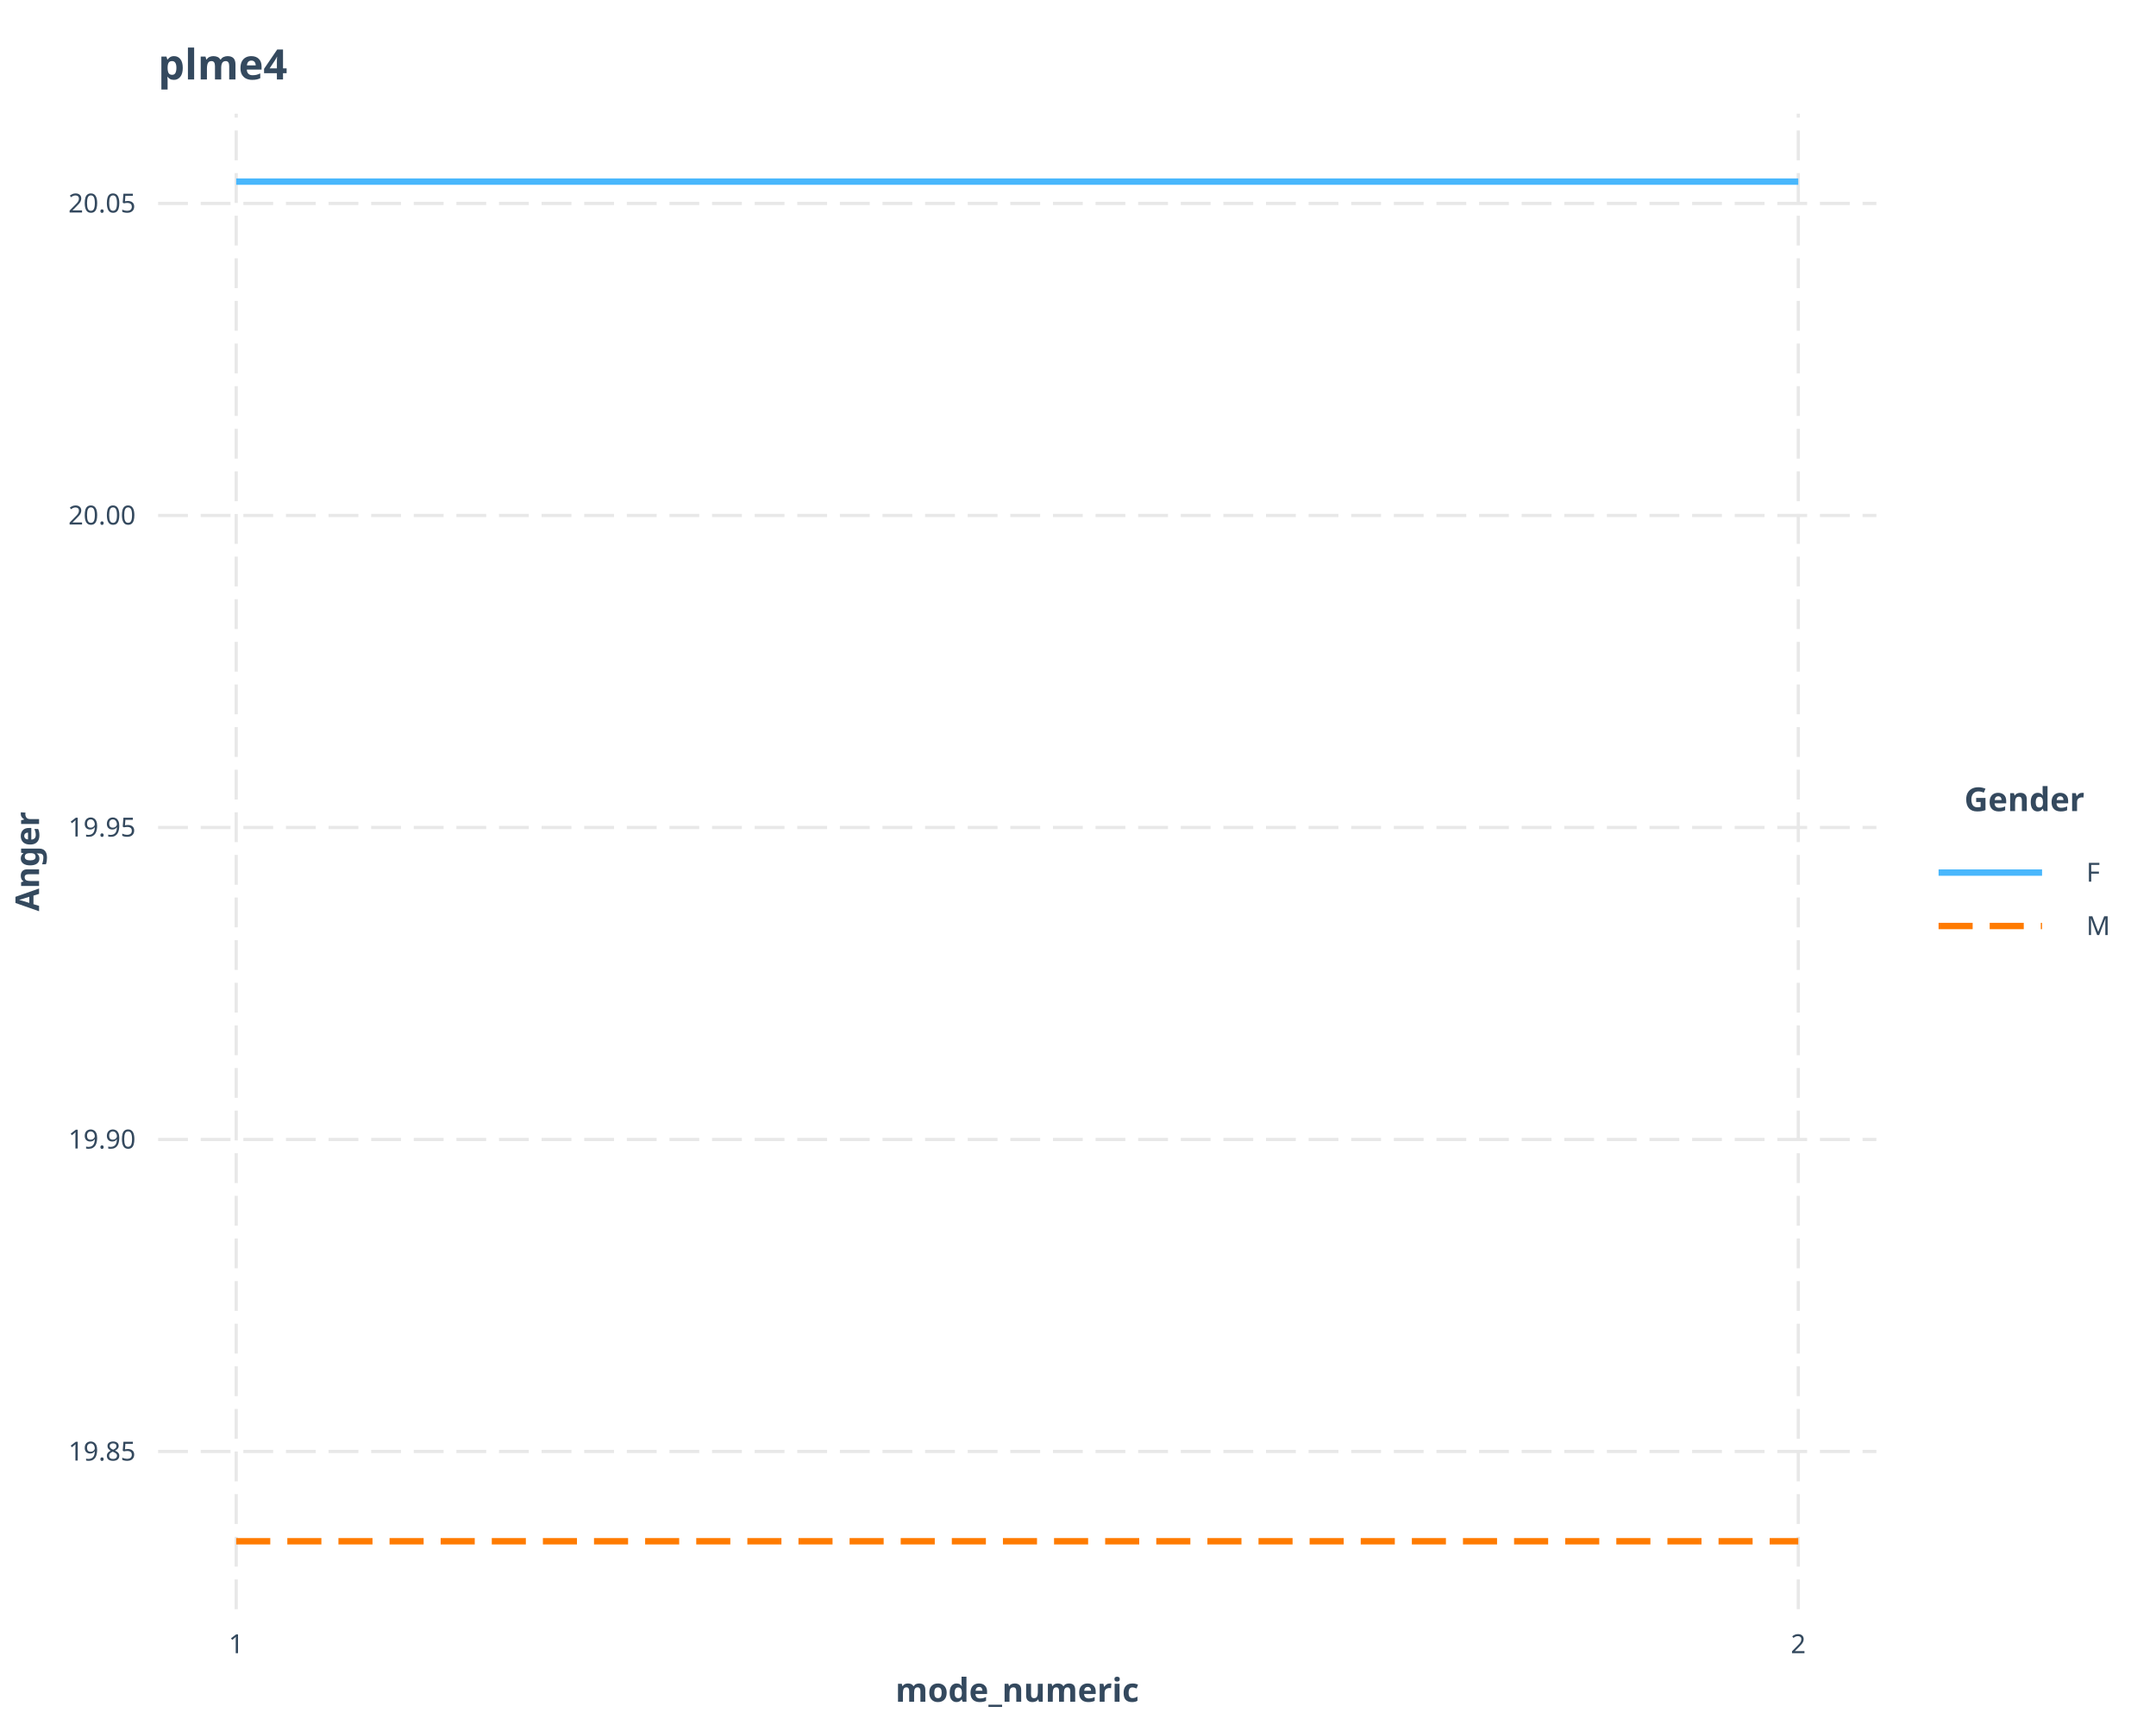
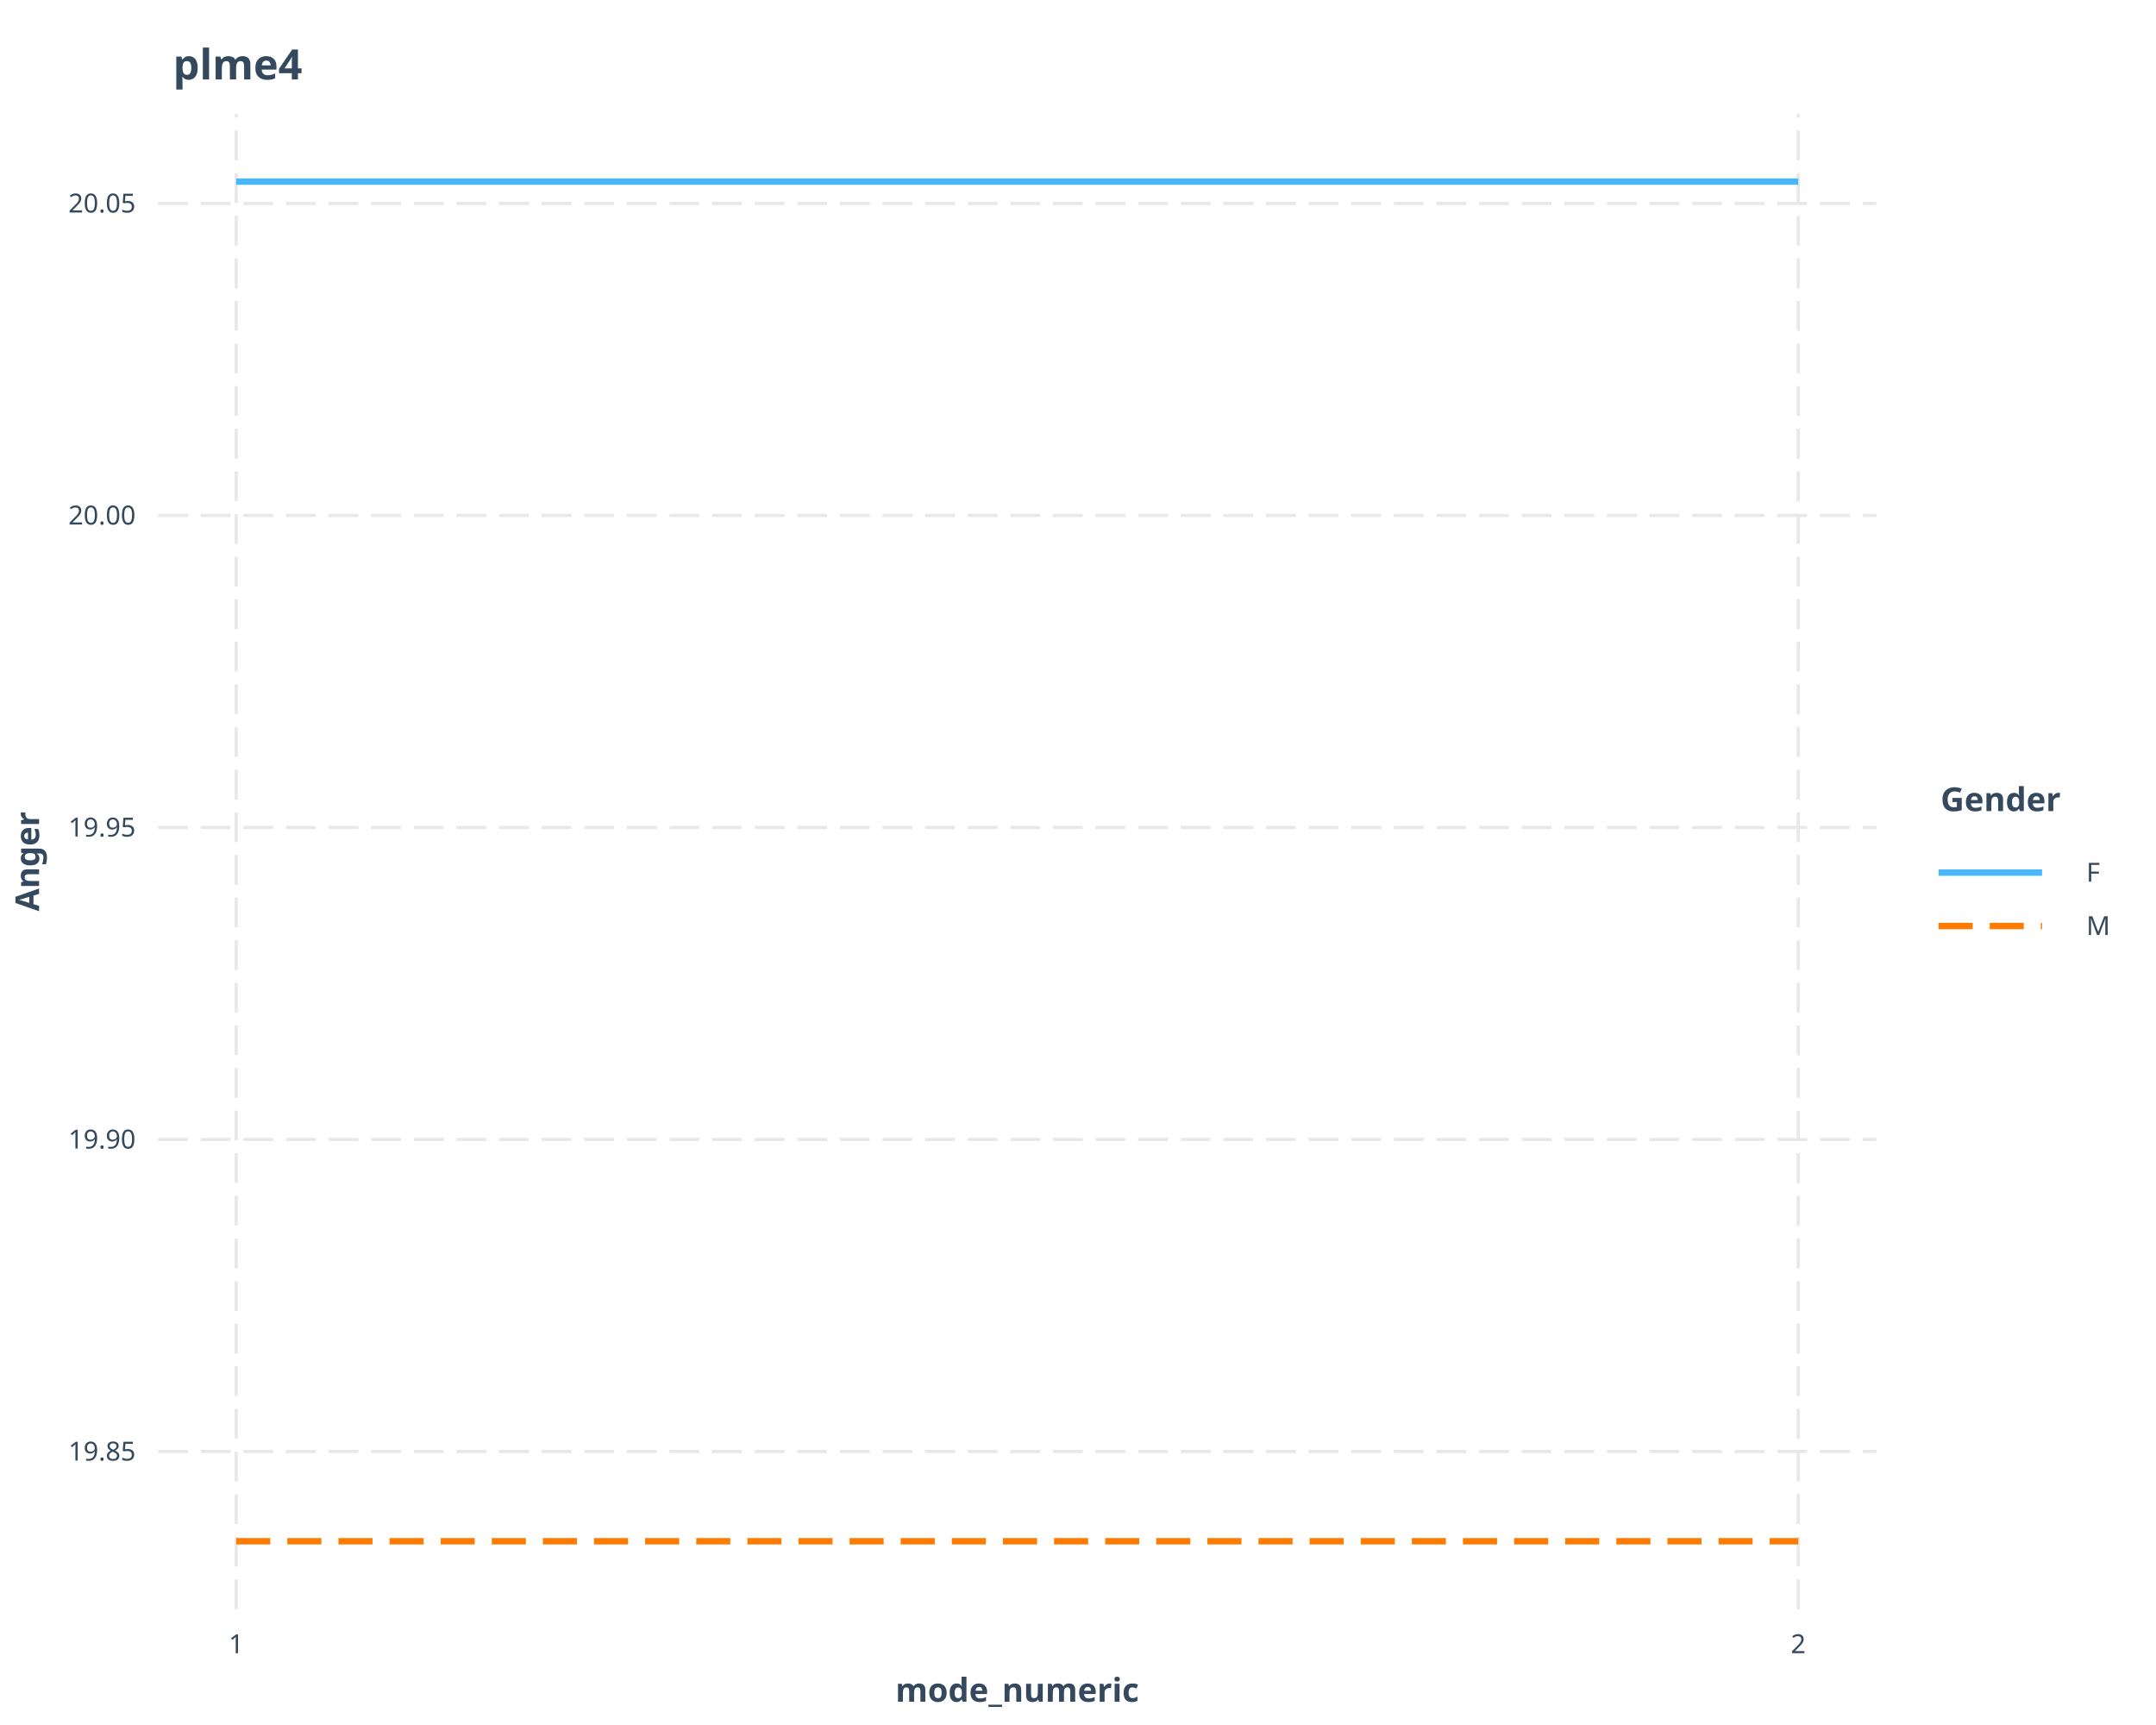
<svg xmlns="http://www.w3.org/2000/svg" class="svglite" data-engine-version="2.0" width="720.00pt" height="576.00pt" viewBox="0 0 720.00 576.00">
  <defs>
    <style type="text/css">
    .svglite line, .svglite polyline, .svglite polygon, .svglite path, .svglite rect, .svglite circle {
      fill: none;
      stroke: #000000;
      stroke-linecap: round;
      stroke-linejoin: round;
      stroke-miterlimit: 10.00;
    }
  </style>
  </defs>
  <rect width="100%" height="100%" style="stroke: none; fill: #FFFFFF;" />
  <defs>
    <clipPath id="cpMC4wMHw3MjAuMDB8MC4wMHw1NzYuMDA=">
      <rect x="0.00" y="0.00" width="720.00" height="576.00" />
    </clipPath>
  </defs>
  <g clip-path="url(#cpMC4wMHw3MjAuMDB8MC4wMHw1NzYuMDA=)">
-     <rect x="0.00" y="0.00" width="720.00" height="576.00" style="stroke-width: 1.07; stroke: #FFFFFF; fill: #FFFFFF;" />
+     <rect x="-0" y="0.00" width="720.00" height="576.00" style="stroke-width: 1.07; stroke: #FFFFFF; fill: #FFFFFF;" />
  </g>
  <defs>
    <clipPath id="cpNTIuODB8NjI2LjYzfDM3Ljk1fDUzNy4zNA==">
      <rect x="52.80" y="37.95" width="573.83" height="499.40" />
    </clipPath>
  </defs>
  <g clip-path="url(#cpNTIuODB8NjI2LjYzfDM3Ljk1fDUzNy4zNA==)">
    <rect x="52.80" y="37.95" width="573.83" height="499.40" style="stroke-width: 0.00; stroke: #FFFFFF; fill: #FFFFFF;" />
    <polyline points="52.80,484.67 626.63,484.67 " style="stroke-width: 1.07; stroke: #E8E8E8; stroke-dasharray: 9.96,4.27; stroke-linecap: butt;" />
    <polyline points="52.80,380.49 626.63,380.49 " style="stroke-width: 1.07; stroke: #E8E8E8; stroke-dasharray: 9.96,4.27; stroke-linecap: butt;" />
    <polyline points="52.80,276.30 626.63,276.30 " style="stroke-width: 1.07; stroke: #E8E8E8; stroke-dasharray: 9.96,4.27; stroke-linecap: butt;" />
    <polyline points="52.80,172.12 626.63,172.12 " style="stroke-width: 1.07; stroke: #E8E8E8; stroke-dasharray: 9.96,4.27; stroke-linecap: butt;" />
    <polyline points="52.80,67.93 626.63,67.93 " style="stroke-width: 1.07; stroke: #E8E8E8; stroke-dasharray: 9.96,4.27; stroke-linecap: butt;" />
    <polyline points="78.88,537.34 78.88,37.95 " style="stroke-width: 1.07; stroke: #E8E8E8; stroke-dasharray: 9.96,4.27; stroke-linecap: butt;" />
    <polyline points="600.54,537.34 600.54,37.95 " style="stroke-width: 1.07; stroke: #E8E8E8; stroke-dasharray: 9.96,4.27; stroke-linecap: butt;" />
    <polyline points="78.88,60.65 84.15,60.65 89.42,60.65 94.69,60.65 99.96,60.65 105.23,60.65 110.50,60.65 115.77,60.65 121.04,60.65 126.31,60.65 131.57,60.65 136.84,60.65 142.11,60.65 147.38,60.65 152.65,60.65 157.92,60.65 163.19,60.65 168.46,60.65 173.73,60.65 179.00,60.65 184.27,60.65 189.54,60.65 194.81,60.65 200.08,60.65 205.34,60.65 210.61,60.65 215.88,60.65 221.15,60.65 226.42,60.65 231.69,60.65 236.96,60.65 242.23,60.65 247.50,60.65 252.77,60.65 258.04,60.65 263.31,60.65 268.58,60.65 273.85,60.65 279.12,60.65 284.38,60.65 289.65,60.65 294.92,60.65 300.19,60.65 305.46,60.65 310.73,60.65 316.00,60.65 321.27,60.65 326.54,60.65 331.81,60.65 337.08,60.65 342.35,60.65 347.62,60.65 352.89,60.65 358.16,60.65 363.42,60.65 368.69,60.65 373.96,60.65 379.23,60.65 384.50,60.65 389.77,60.65 395.04,60.65 400.31,60.65 405.58,60.65 410.85,60.65 416.12,60.65 421.39,60.65 426.66,60.65 431.93,60.65 437.19,60.65 442.46,60.65 447.73,60.65 453.00,60.65 458.27,60.65 463.54,60.65 468.81,60.65 474.08,60.65 479.35,60.65 484.62,60.65 489.89,60.65 495.16,60.65 500.43,60.65 505.70,60.65 510.97,60.65 516.23,60.65 521.50,60.65 526.77,60.65 532.04,60.65 537.31,60.65 542.58,60.65 547.85,60.65 553.12,60.65 558.39,60.65 563.66,60.65 568.93,60.65 574.20,60.65 579.47,60.65 584.74,60.65 590.00,60.65 595.27,60.65 600.54,60.65 " style="stroke-width: 2.13; stroke: #49B7FC; stroke-linecap: butt;" />
    <polyline points="78.88,514.64 84.15,514.64 89.42,514.64 94.69,514.64 99.96,514.64 105.23,514.64 110.50,514.64 115.77,514.64 121.04,514.64 126.31,514.64 131.57,514.64 136.84,514.64 142.11,514.64 147.38,514.64 152.65,514.64 157.92,514.64 163.19,514.64 168.46,514.64 173.73,514.64 179.00,514.64 184.27,514.64 189.54,514.64 194.81,514.64 200.08,514.64 205.34,514.64 210.61,514.64 215.88,514.64 221.15,514.64 226.42,514.64 231.69,514.64 236.96,514.64 242.23,514.64 247.50,514.64 252.77,514.64 258.04,514.64 263.31,514.64 268.58,514.64 273.85,514.64 279.12,514.64 284.38,514.64 289.65,514.64 294.92,514.64 300.19,514.64 305.46,514.64 310.73,514.64 316.00,514.64 321.27,514.64 326.54,514.64 331.81,514.64 337.08,514.64 342.35,514.64 347.62,514.64 352.89,514.64 358.16,514.64 363.42,514.64 368.69,514.64 373.96,514.64 379.23,514.64 384.50,514.64 389.77,514.64 395.04,514.64 400.31,514.64 405.58,514.64 410.85,514.64 416.12,514.64 421.39,514.64 426.66,514.64 431.93,514.64 437.19,514.64 442.46,514.64 447.73,514.64 453.00,514.64 458.27,514.64 463.54,514.64 468.81,514.64 474.08,514.64 479.35,514.64 484.62,514.64 489.89,514.64 495.16,514.64 500.43,514.64 505.70,514.64 510.97,514.64 516.23,514.64 521.50,514.64 526.77,514.64 532.04,514.64 537.31,514.64 542.58,514.64 547.85,514.64 553.12,514.64 558.39,514.64 563.66,514.64 568.93,514.64 574.20,514.64 579.47,514.64 584.74,514.64 590.00,514.64 595.27,514.64 600.54,514.64 " style="stroke-width: 2.13; stroke: #FF7B00; stroke-dasharray: 11.38,5.69,11.38,5.69; stroke-linecap: butt;" />
  </g>
  <g clip-path="url(#cpMC4wMHw3MjAuMDB8MC4wMHw1NzYuMDA=)">
    <text x="34.07" y="487.70" text-anchor="middle" style="font-size: 8.80px; fill: #34495E; font-family: sans;" textLength="22.02px" lengthAdjust="spacingAndGlyphs">19.85</text>
    <text x="34.07" y="383.51" text-anchor="middle" style="font-size: 8.80px; fill: #34495E; font-family: sans;" textLength="22.02px" lengthAdjust="spacingAndGlyphs">19.90</text>
    <text x="34.07" y="279.33" text-anchor="middle" style="font-size: 8.80px; fill: #34495E; font-family: sans;" textLength="22.02px" lengthAdjust="spacingAndGlyphs">19.95</text>
    <text x="34.07" y="175.15" text-anchor="middle" style="font-size: 8.80px; fill: #34495E; font-family: sans;" textLength="22.02px" lengthAdjust="spacingAndGlyphs">20.00</text>
    <text x="34.07" y="70.96" text-anchor="middle" style="font-size: 8.80px; fill: #34495E; font-family: sans;" textLength="22.02px" lengthAdjust="spacingAndGlyphs">20.05</text>
    <text x="78.88" y="552.03" text-anchor="middle" style="font-size: 8.80px; fill: #34495E; font-family: sans;" textLength="4.89px" lengthAdjust="spacingAndGlyphs">1</text>
    <text x="600.54" y="552.03" text-anchor="middle" style="font-size: 8.80px; fill: #34495E; font-family: sans;" textLength="4.89px" lengthAdjust="spacingAndGlyphs">2</text>
    <text x="339.71" y="568.24" text-anchor="middle" style="font-size: 11.00px; font-weight: bold; fill: #34495E; font-family: sans;" textLength="72.77px" lengthAdjust="spacingAndGlyphs">mode_numeric</text>
    <text transform="translate(13.05,287.64) rotate(-90)" text-anchor="middle" style="font-size: 11.00px; font-weight: bold; fill: #34495E; font-family: sans;" textLength="29.36px" lengthAdjust="spacingAndGlyphs">Anger</text>
-     <text x="676.05" y="270.84" text-anchor="middle" style="font-size: 11.00px; font-weight: bold; fill: #34495E; font-family: sans;" textLength="36.70px" lengthAdjust="spacingAndGlyphs">Gender</text>
-     <rect x="643.07" y="282.45" width="43.20" height="17.85" style="stroke-width: 1.07; stroke: #FFFFFF; fill: #FFFFFF;" />
+     <text x="648.05" y="270.84" style="font-size: 11.00px; font-weight: bold; fill: #34495E; font-family: sans;" textLength="36.70px" lengthAdjust="spacingAndGlyphs">Gender</text>
+     <rect x="643.07" y="282.45" width="43.20" height="17.85" style="stroke-width: 0.00; stroke: #FFFFFF; fill: #FFFFFF;" />
    <line x1="647.39" y1="291.37" x2="681.95" y2="291.37" style="stroke-width: 2.13; stroke: #49B7FC; stroke-linecap: butt;" />
-     <rect x="643.07" y="300.29" width="43.20" height="17.85" style="stroke-width: 1.07; stroke: #FFFFFF; fill: #FFFFFF;" />
+     <rect x="643.07" y="300.29" width="43.20" height="17.85" style="stroke-width: 0.00; stroke: #FFFFFF; fill: #FFFFFF;" />
    <line x1="647.39" y1="309.21" x2="681.95" y2="309.21" style="stroke-width: 2.13; stroke: #FF7B00; stroke-dasharray: 11.38,5.69,11.38,5.69; stroke-linecap: butt;" />
    <text x="696.73" y="294.40" style="font-size: 8.80px; fill: #34495E; font-family: sans;" textLength="5.38px" lengthAdjust="spacingAndGlyphs">F</text>
    <text x="696.73" y="312.24" style="font-size: 8.80px; fill: #34495E; font-family: sans;" textLength="7.33px" lengthAdjust="spacingAndGlyphs">M</text>
-     <text x="52.80" y="26.53" style="font-size: 14.00px; font-weight: bold; fill: #34495E; font-family: sans;" textLength="38.14px" lengthAdjust="spacingAndGlyphs">plme4</text>
+     <text x="57.78" y="26.53" style="font-size: 14.00px; font-weight: bold; fill: #34495E; font-family: sans;" textLength="38.14px" lengthAdjust="spacingAndGlyphs">plme4</text>
  </g>
</svg>
